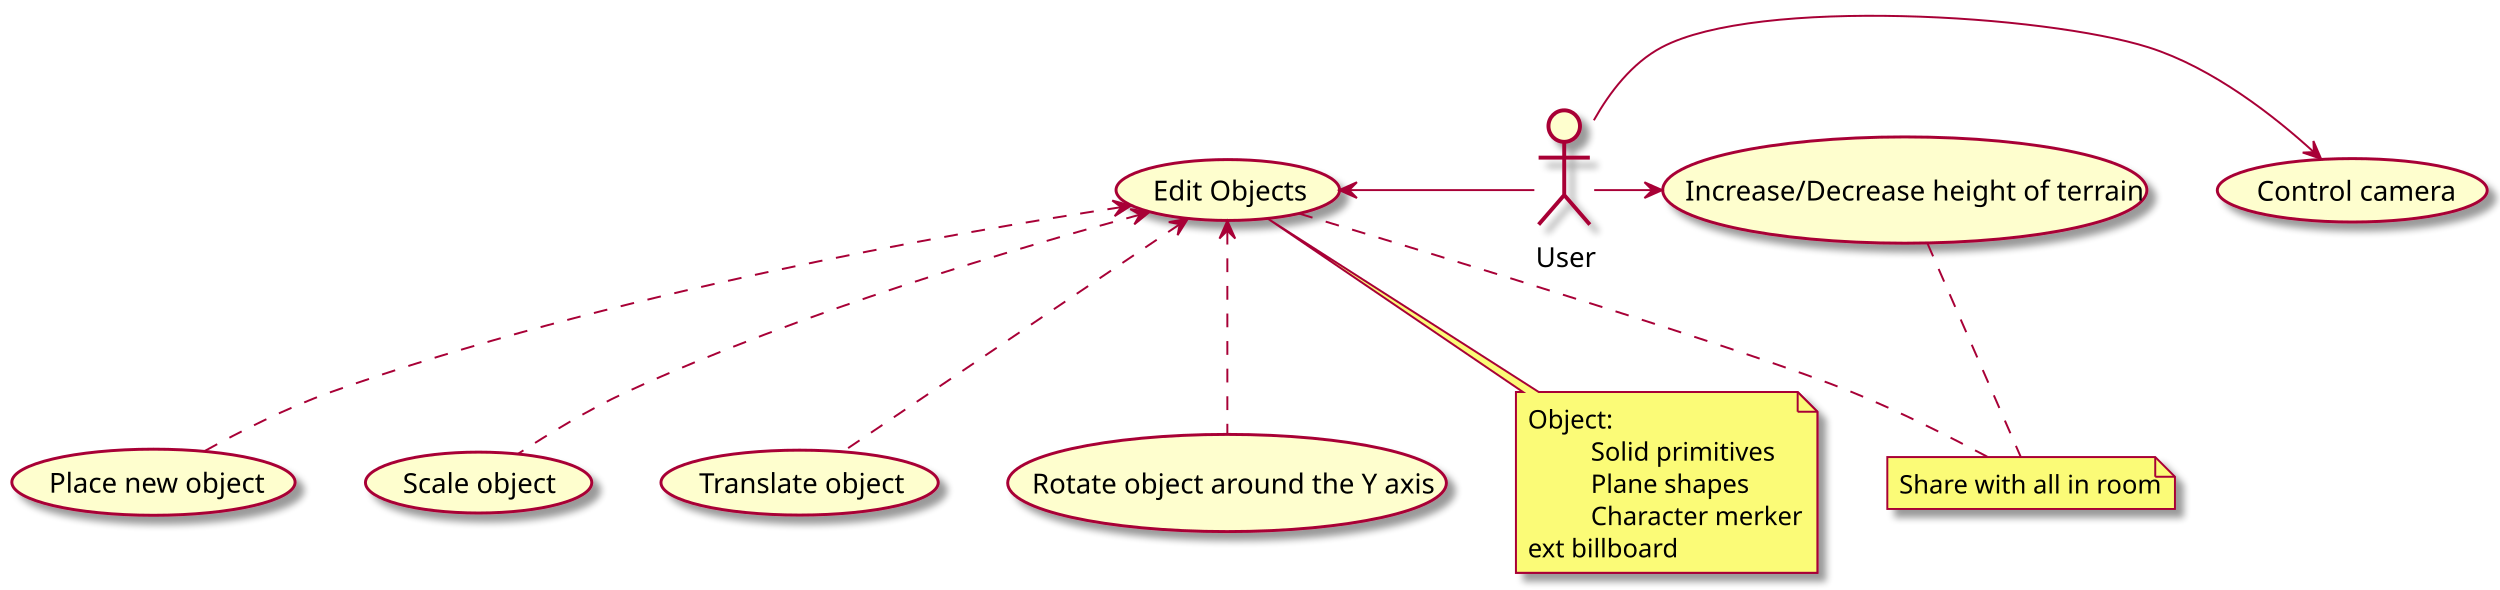
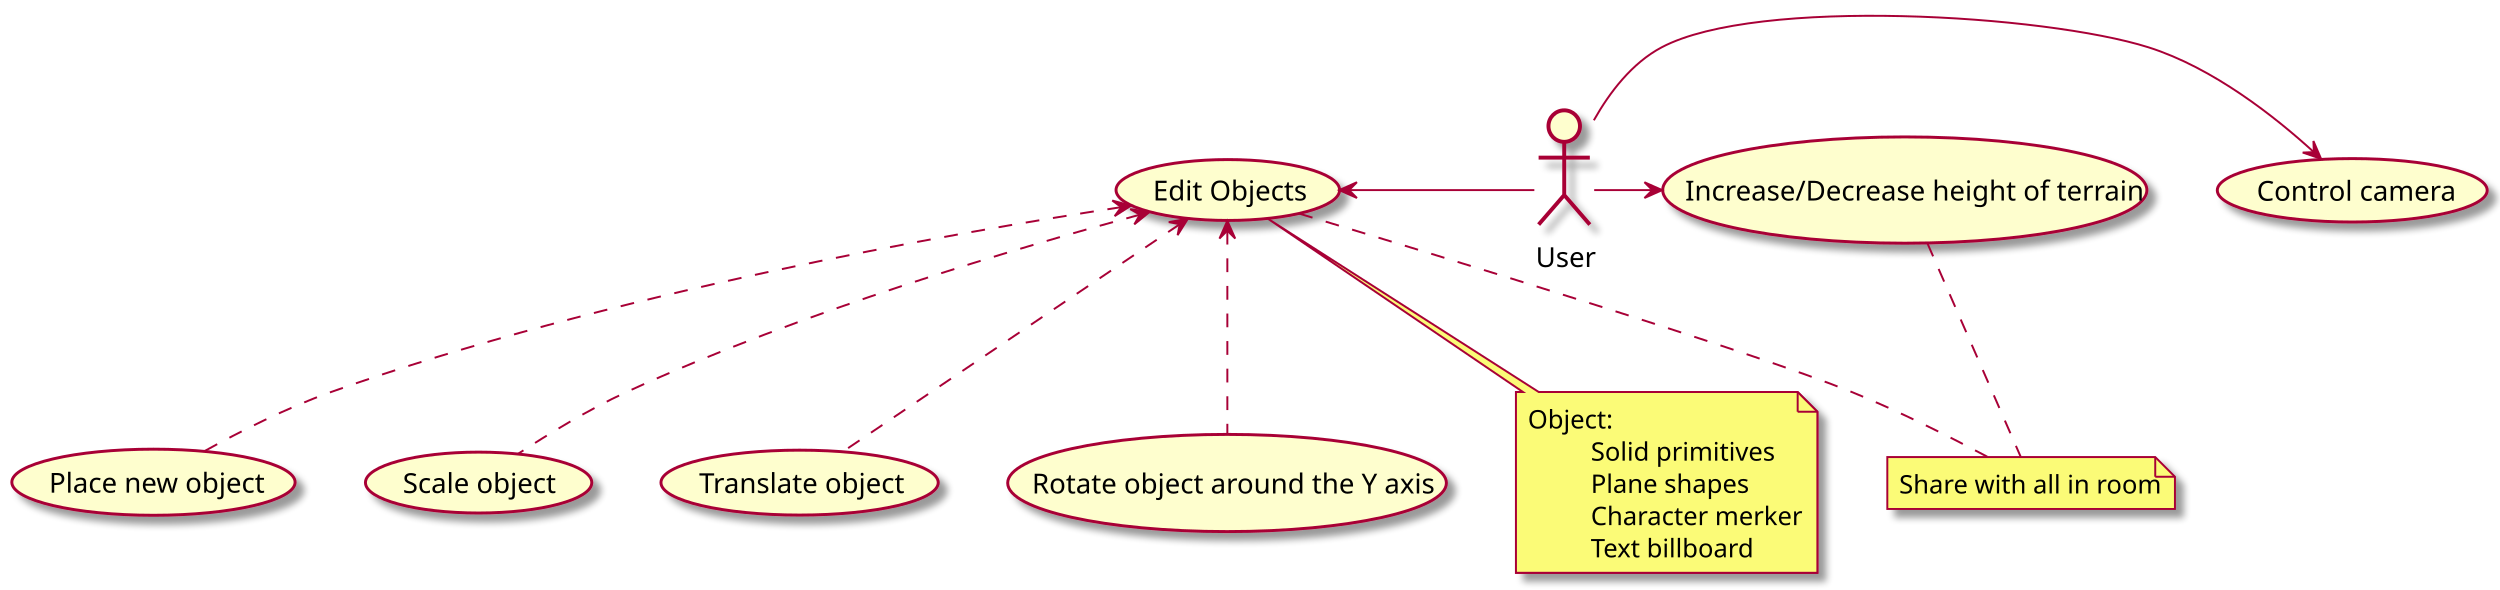
<svg xmlns="http://www.w3.org/2000/svg" height="299px" style="width:1269px;height:299px;" version="1.1" viewBox="0 0 1269 299" width="1269px">
  <defs>
    <filter height="300%" id="f1" width="300%" x="-1" y="-1">
      <feGaussianBlur result="blurOut" stdDeviation="2.0" />
      <feColorMatrix in="blurOut" result="blurOut2" type="matrix" values="0 0 0 0 0 0 0 0 0 0 0 0 0 0 0 0 0 0 .4 0" />
      <feOffset dx="4.0" dy="4.0" in="blurOut2" result="blurOut3" />
      <feBlend in="SourceGraphic" in2="blurOut3" mode="normal" />
    </filter>
  </defs>
  <g>
    <ellipse cx="794" cy="64" fill="#FEFECE" filter="url(#f1)" rx="8" ry="8" style="stroke: #A80036; stroke-width: 2.0;" />
    <path d="M794,72 L794,99 M781,80 L807,80 M794,99 L781,114 M794,99 L807,114 " fill="#FEFECE" filter="url(#f1)" style="stroke: #A80036; stroke-width: 2.0;" />
    <text fill="#000000" font-family="sans-serif" font-size="14" lengthAdjust="spacingAndGlyphs" textLength="29" x="779.5" y="135.533">User</text>
    <ellipse cx="1194.001" cy="96.6" fill="#FEFECE" filter="url(#f1)" rx="68.501" ry="16.1" style="stroke: #A80036; stroke-width: 1.5;" />
    <text fill="#000000" font-family="sans-serif" font-size="14" lengthAdjust="spacingAndGlyphs" textLength="97" x="1145.501" y="101.905">Control camera</text>
    <ellipse cx="966.876" cy="96.475" fill="#FEFECE" filter="url(#f1)" rx="122.876" ry="26.975" style="stroke: #A80036; stroke-width: 1.5;" />
    <text fill="#000000" font-family="sans-serif" font-size="14" lengthAdjust="spacingAndGlyphs" textLength="223" x="855.376" y="101.78">Increase/Decrease height of terrain</text>
    <ellipse cx="623.24" cy="96.452" fill="#FEFECE" filter="url(#f1)" rx="56.74" ry="15.452" style="stroke: #A80036; stroke-width: 1.5;" />
    <text fill="#000000" font-family="sans-serif" font-size="14" lengthAdjust="spacingAndGlyphs" textLength="76" x="585.24" y="101.756">Edit Objects</text>
    <ellipse cx="77.899" cy="244.78" fill="#FEFECE" filter="url(#f1)" rx="71.899" ry="16.78" style="stroke: #A80036; stroke-width: 1.5;" />
    <text fill="#000000" font-family="sans-serif" font-size="14" lengthAdjust="spacingAndGlyphs" textLength="106" x="24.899" y="250.084">Place new object</text>
    <ellipse cx="242.947" cy="244.952" fill="#FEFECE" filter="url(#f1)" rx="57.447" ry="15.452" style="stroke: #A80036; stroke-width: 1.5;" />
    <text fill="#000000" font-family="sans-serif" font-size="14" lengthAdjust="spacingAndGlyphs" textLength="77" x="204.447" y="250.256">Scale object</text>
    <ellipse cx="405.873" cy="244.975" fill="#FEFECE" filter="url(#f1)" rx="70.373" ry="16.474" style="stroke: #A80036; stroke-width: 1.5;" />
    <text fill="#000000" font-family="sans-serif" font-size="14" lengthAdjust="spacingAndGlyphs" textLength="102" x="354.873" y="250.279">Translate object</text>
    <ellipse cx="622.847" cy="245.169" fill="#FEFECE" filter="url(#f1)" rx="111.347" ry="24.669" style="stroke: #A80036; stroke-width: 1.5;" />
    <text fill="#000000" font-family="sans-serif" font-size="14" lengthAdjust="spacingAndGlyphs" textLength="198" x="523.847" y="250.474">Rotate object around the Y axis</text>
    <polygon fill="#FBFB77" filter="url(#f1)" points="769.5,199,769.5,290.758,922.5,290.758,922.5,209,912.5,199,769.5,199" style="stroke: #A80036; stroke-width: 1.0;" />
    <polygon fill="#FBFB77" points="769.5,199,769.5,290.758,922.5,290.758,922.5,209,912.5,199,781.083,199,643.58,111.02,773.083,199,769.5,199" style="stroke: #A80036; stroke-width: 1.0;" />
    <line style="stroke: #A80036; stroke-width: 1.0;" x1="912.5" x2="912.5" y1="199" y2="209" />
    <line style="stroke: #A80036; stroke-width: 1.0;" x1="922.5" x2="912.5" y1="209" y2="209" />
    <text fill="#000000" font-family="sans-serif" font-size="13" lengthAdjust="spacingAndGlyphs" textLength="42" x="775.5" y="217.495">Object:</text>
    <text fill="#000000" font-family="sans-serif" font-size="13" lengthAdjust="spacingAndGlyphs" textLength="87" x="807.5" y="233.847">Solid primitives</text>
    <text fill="#000000" font-family="sans-serif" font-size="13" lengthAdjust="spacingAndGlyphs" textLength="79" x="807.5" y="250.198">Plane shapes</text>
    <text fill="#000000" font-family="sans-serif" font-size="13" lengthAdjust="spacingAndGlyphs" textLength="100" x="807.5" y="266.55">Character merker</text>
-     <text fill="#000000" font-family="sans-serif" font-size="13" lengthAdjust="spacingAndGlyphs" textLength="70" x="775.5" y="282.901">ext billboard</text>
+     <text fill="#000000" font-family="sans-serif" font-size="13" lengthAdjust="spacingAndGlyphs" textLength="77" x="807.5" y="282.901">Text billboard</text>
    <polygon fill="#FBFB77" filter="url(#f1)" points="958,232,958,258.352,1104,258.352,1104,242,1094,232,958,232" style="stroke: #A80036; stroke-width: 1.0;" />
    <line style="stroke: #A80036; stroke-width: 1.0;" x1="1094" x2="1094" y1="232" y2="242" />
    <line style="stroke: #A80036; stroke-width: 1.0;" x1="1104" x2="1094" y1="242" y2="242" />
    <text fill="#000000" font-family="sans-serif" font-size="13" lengthAdjust="spacingAndGlyphs" textLength="125" x="964" y="250.495">Share with all in room</text>
    <path d="M809.039,61.055 C817.044,46.844 828.406,31.971 843.5,24 C892.037,-1.632 1038.15,7.49 1090.5,24 C1123.45,34.393 1155.03,59.44 1174.46,77.176 " fill="none" style="stroke: #A80036; stroke-width: 1.0;" />
    <polygon fill="#A80036" points="1178.18,80.619,1174.296,71.568,1174.512,77.221,1168.859,77.437,1178.18,80.619" style="stroke: #A80036; stroke-width: 1.0;" />
    <path d="M809.205,96.5 C819.003,96.5 828.801,96.5 838.599,96.5 " fill="none" style="stroke: #A80036; stroke-width: 1.0;" />
    <polygon fill="#A80036" points="843.723,96.5,834.723,92.5,838.723,96.5,834.723,100.5,843.723,96.5" style="stroke: #A80036; stroke-width: 1.0;" />
    <path d="M684.807,96.5 C716.148,96.5 747.489,96.5 778.83,96.5 " fill="none" style="stroke: #A80036; stroke-width: 1.0;" />
    <polygon fill="#A80036" points="679.777,96.5,688.777,100.5,684.777,96.5,688.777,92.5,679.777,96.5" style="stroke: #A80036; stroke-width: 1.0;" />
    <path d="M569.032,105.162 C482.601,118.397 308.567,149.028 168,199 C145.45,207.017 121.26,219.341 103.644,229.066 " fill="none" style="stroke: #A80036; stroke-width: 1.0; stroke-dasharray: 7.0,7.0;" />
    <polygon fill="#A80036" points="574.092,104.392,564.592,101.793,569.149,105.145,565.797,109.702,574.092,104.392" style="stroke: #A80036; stroke-width: 1.0;" />
    <path d="M578.458,109.01 C518.001,125.369 407.27,157.968 318,199 C298.546,207.942 277.77,220.685 263.029,230.329 " fill="none" style="stroke: #A80036; stroke-width: 1.0; stroke-dasharray: 7.0,7.0;" />
    <polygon fill="#A80036" points="583.436,107.669,573.705,106.149,578.608,108.97,575.787,113.873,583.436,107.669" style="stroke: #A80036; stroke-width: 1.0;" />
    <path d="M598.753,113.87 C556.201,142.597 468.735,201.647 427.901,229.214 " fill="none" style="stroke: #A80036; stroke-width: 1.0; stroke-dasharray: 7.0,7.0;" />
    <polygon fill="#A80036" points="602.974,111.02,593.276,112.74,598.83,113.817,597.752,119.37,602.974,111.02" style="stroke: #A80036; stroke-width: 1.0;" />
    <path d="M623,117.137 C623,143.871 623,191.669 623,220.345 " fill="none" style="stroke: #A80036; stroke-width: 1.0; stroke-dasharray: 7.0,7.0;" />
    <polygon fill="#A80036" points="623,112.083,619,121.083,623,117.083,627,121.083,623,112.083" style="stroke: #A80036; stroke-width: 1.0;" />
    <path d="M978.442,123.691 C992.392,155.624 1015.38,208.25 1025.7,231.867 " fill="none" style="stroke: #A80036; stroke-width: 1.0; stroke-dasharray: 7.0,7.0;" />
    <path d="M659.522,108.442 C731.182,130.035 887.773,177.863 940,199 C964.179,208.786 990.816,222.297 1008.99,231.955 " fill="none" style="stroke: #A80036; stroke-width: 1.0; stroke-dasharray: 7.0,7.0;" />
  </g>
</svg>
